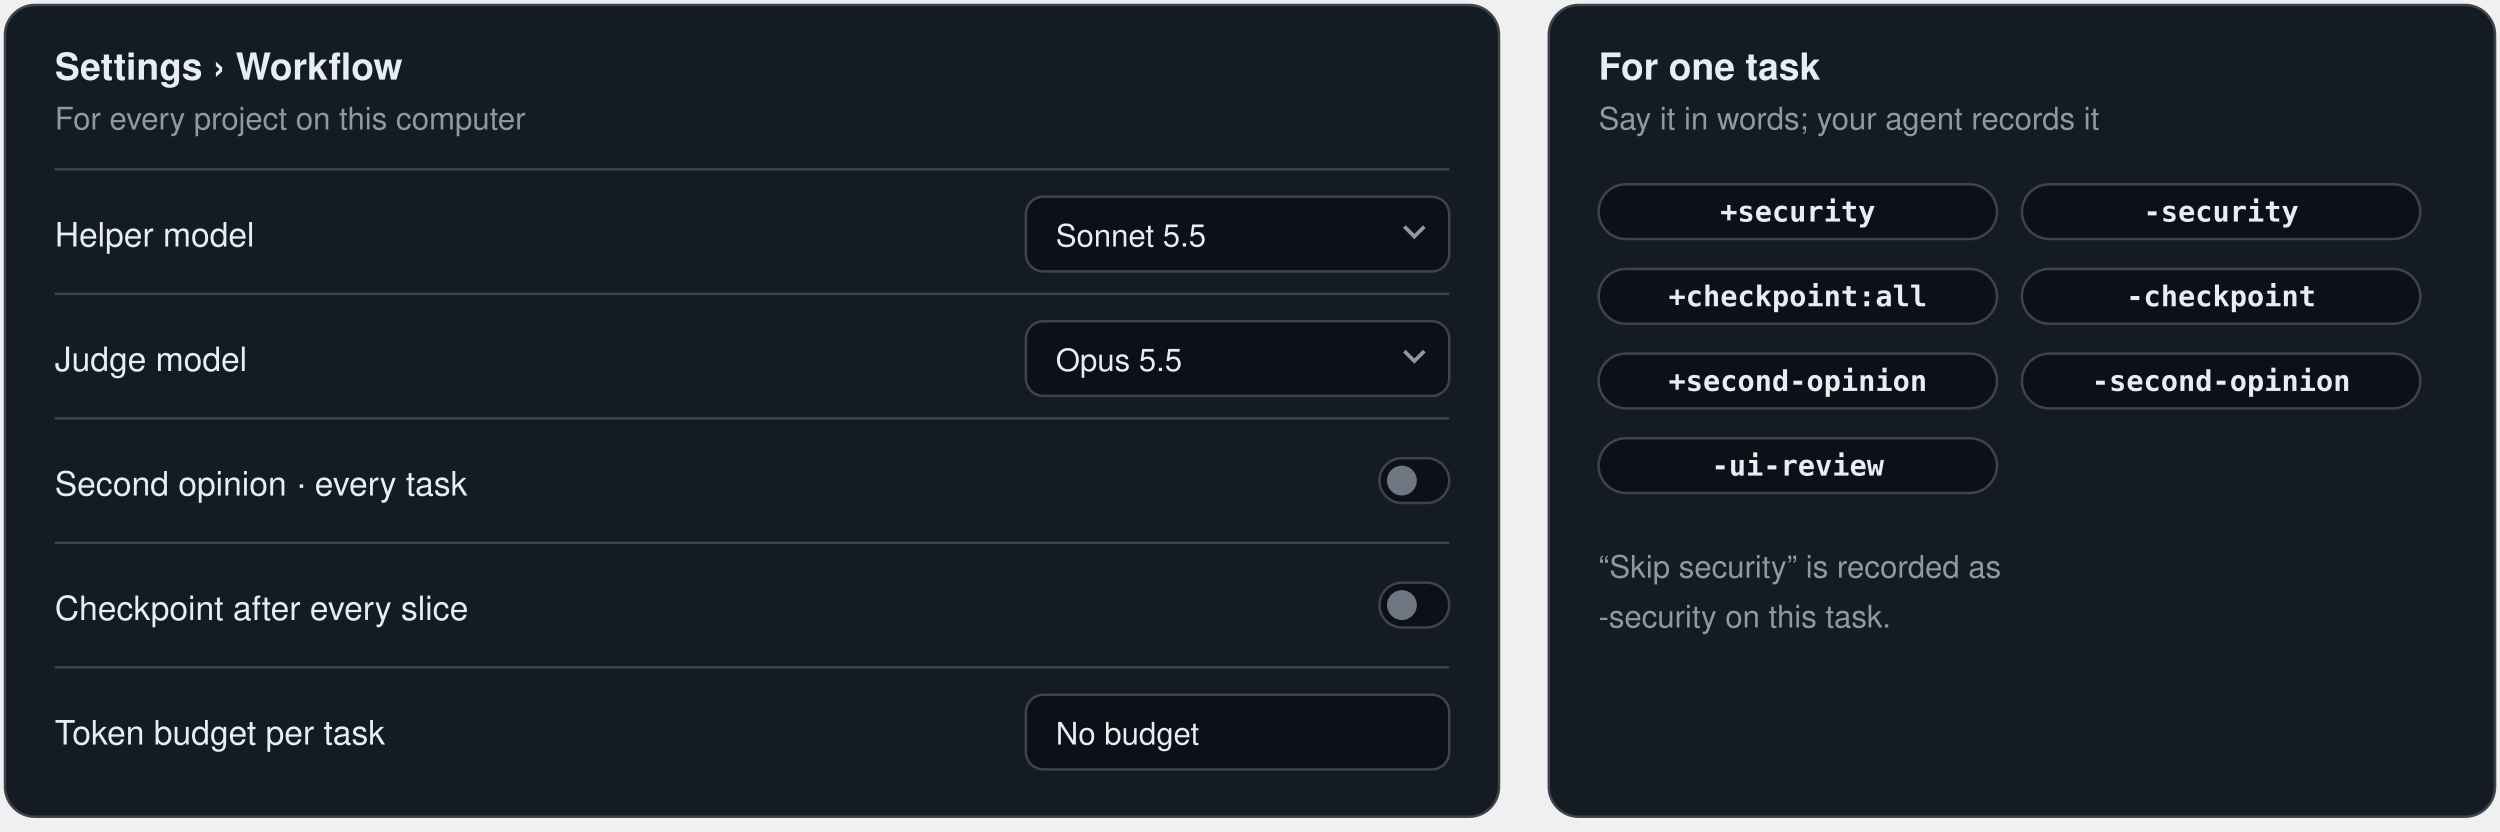
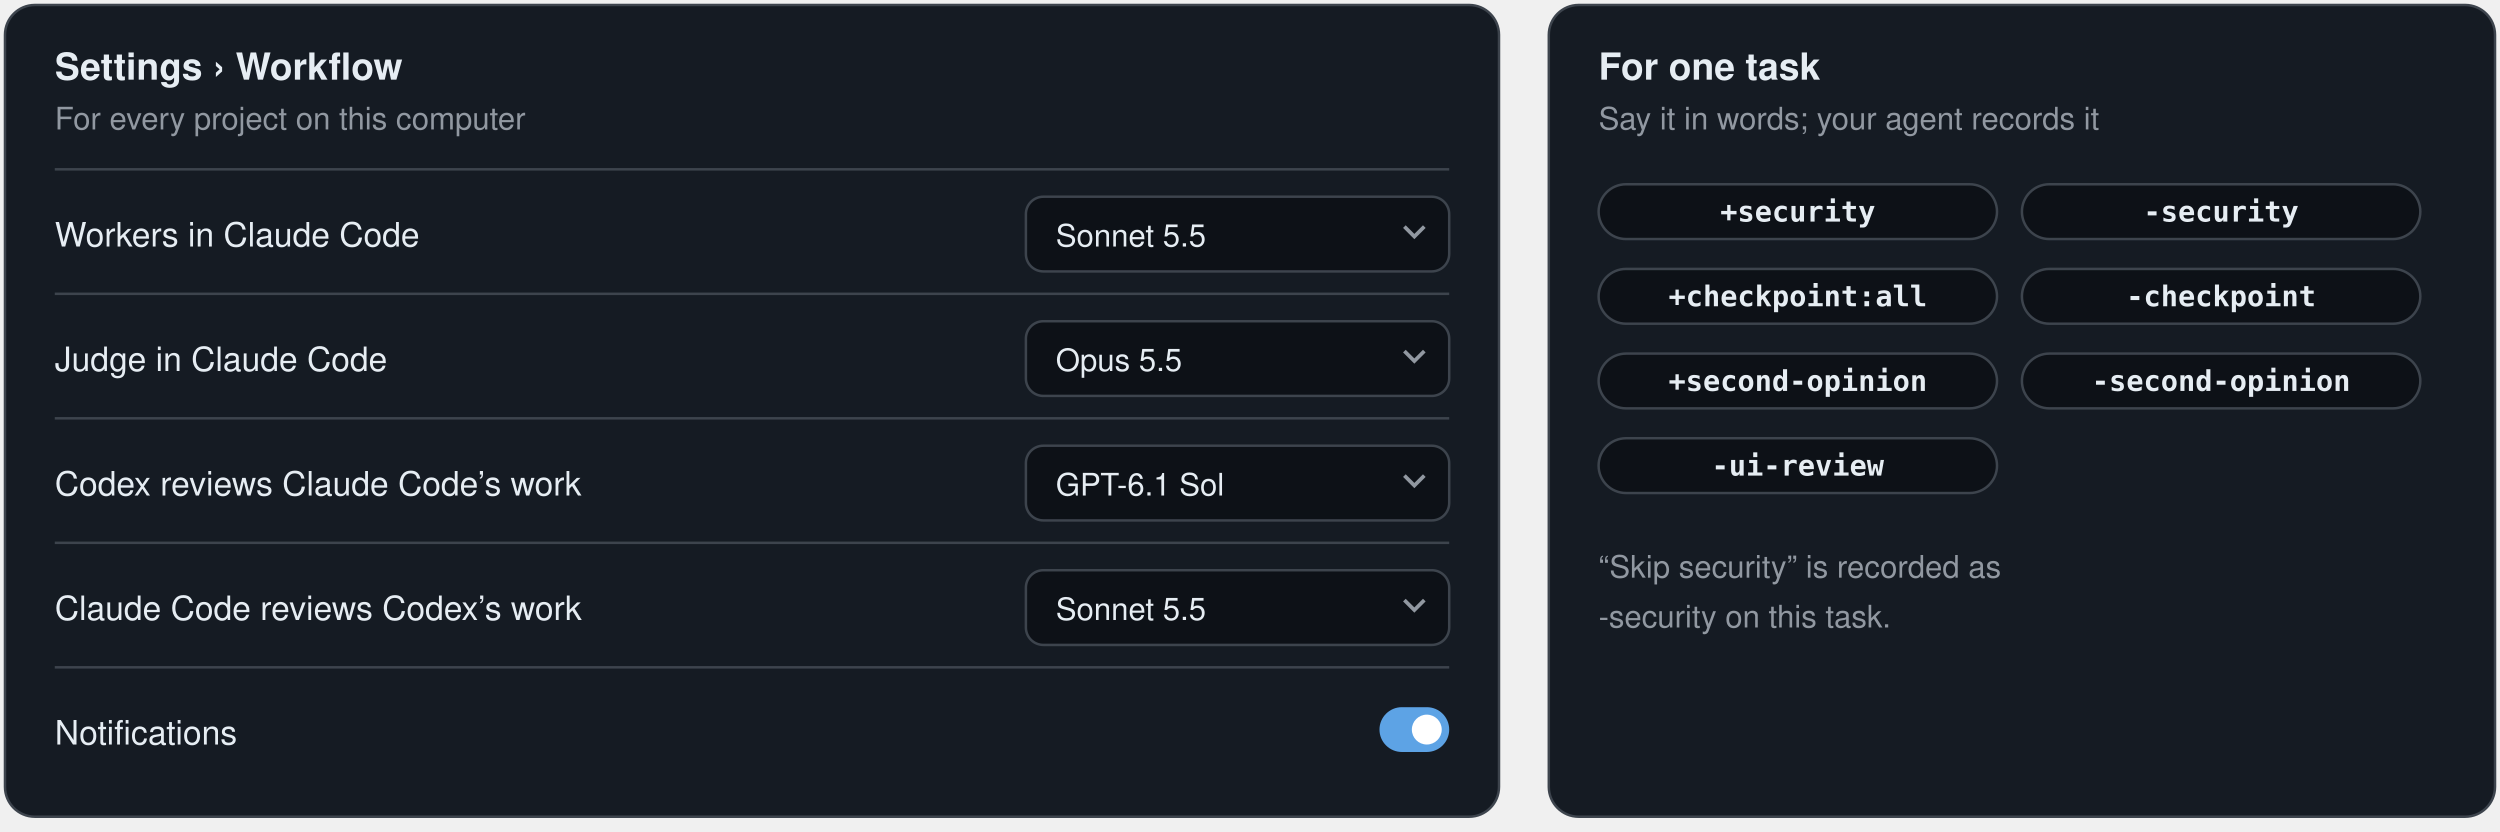
- <svg xmlns="http://www.w3.org/2000/svg" width="1004" height="334" viewBox="-2 -2 1004 334" role="img" aria-label="Settings, Workflow: helper and judge model, second opinion on every task, checkpoint after every slice, token budget per task; and the overrides for one task, said in words">
+ <svg xmlns="http://www.w3.org/2000/svg" width="1004" height="334" viewBox="-2 -2 1004 334" role="img" aria-label="Settings, Workflow: the Subagents and Second opinion cards and Notifications; and the overrides for one task, said in words">
  <rect x="0" y="0" width="600" height="326" rx="12" fill="#151b23" stroke="#3d444d" stroke-width="1" />
  <text x="20" y="30" font-family="-apple-system, BlinkMacSystemFont, 'Segoe UI', 'Helvetica Neue', Helvetica, Arial, sans-serif" font-size="15" font-weight="650" fill="#e6edf3" text-anchor="start">Settings › Workflow</text>
  <text x="20" y="50" font-family="-apple-system, BlinkMacSystemFont, 'Segoe UI', 'Helvetica Neue', Helvetica, Arial, sans-serif" font-size="12.5" font-weight="400" fill="#9198a1" text-anchor="start">For every project on this computer</text>
  <line x1="20" y1="66" x2="580" y2="66" stroke="#3d444d" />
-   <text x="20" y="97" font-family="-apple-system, BlinkMacSystemFont, 'Segoe UI', 'Helvetica Neue', Helvetica, Arial, sans-serif" font-size="13.5" font-weight="500" fill="#e6edf3" text-anchor="start">Helper model</text>
+   <text x="20" y="97" font-family="-apple-system, BlinkMacSystemFont, 'Segoe UI', 'Helvetica Neue', Helvetica, Arial, sans-serif" font-size="13.5" font-weight="500" fill="#e6edf3" text-anchor="start">Workers in Claude Code</text>
  <rect x="410" y="77" width="170" height="30" rx="7" fill="#0d1117" stroke="#3d444d" />
  <text x="422" y="97" font-family="-apple-system, BlinkMacSystemFont, 'Segoe UI', 'Helvetica Neue', Helvetica, Arial, sans-serif" font-size="12.5" font-weight="500" fill="#e6edf3" text-anchor="start">Sonnet 5.5</text>
  <path d="M562 89 l4 4 l4 -4" fill="none" stroke="#9198a1" stroke-width="1.5" />
  <line x1="20" y1="116" x2="580" y2="116" stroke="#3d444d" />
-   <text x="20" y="147" font-family="-apple-system, BlinkMacSystemFont, 'Segoe UI', 'Helvetica Neue', Helvetica, Arial, sans-serif" font-size="13.5" font-weight="500" fill="#e6edf3" text-anchor="start">Judge model</text>
+   <text x="20" y="147" font-family="-apple-system, BlinkMacSystemFont, 'Segoe UI', 'Helvetica Neue', Helvetica, Arial, sans-serif" font-size="13.5" font-weight="500" fill="#e6edf3" text-anchor="start">Judge in Claude Code</text>
  <rect x="410" y="127" width="170" height="30" rx="7" fill="#0d1117" stroke="#3d444d" />
  <text x="422" y="147" font-family="-apple-system, BlinkMacSystemFont, 'Segoe UI', 'Helvetica Neue', Helvetica, Arial, sans-serif" font-size="12.5" font-weight="500" fill="#e6edf3" text-anchor="start">Opus 5.5</text>
  <path d="M562 139 l4 4 l4 -4" fill="none" stroke="#9198a1" stroke-width="1.5" />
  <line x1="20" y1="166" x2="580" y2="166" stroke="#3d444d" />
-   <text x="20" y="197" font-family="-apple-system, BlinkMacSystemFont, 'Segoe UI', 'Helvetica Neue', Helvetica, Arial, sans-serif" font-size="13.5" font-weight="500" fill="#e6edf3" text-anchor="start">Second opinion · every task</text>
-   <rect x="552" y="182" width="28" height="18" rx="9" fill="#0d1117" stroke="#3d444d" />
-   <circle cx="561" cy="191" r="6" fill="#6e7681" />
+   <text x="20" y="197" font-family="-apple-system, BlinkMacSystemFont, 'Segoe UI', 'Helvetica Neue', Helvetica, Arial, sans-serif" font-size="13.5" font-weight="500" fill="#e6edf3" text-anchor="start">Codex reviews Claude Code’s work</text>
+   <rect x="410" y="177" width="170" height="30" rx="7" fill="#0d1117" stroke="#3d444d" />
+   <text x="422" y="197" font-family="-apple-system, BlinkMacSystemFont, 'Segoe UI', 'Helvetica Neue', Helvetica, Arial, sans-serif" font-size="12.5" font-weight="500" fill="#e6edf3" text-anchor="start">GPT-6.1 Sol</text>
+   <path d="M562 189 l4 4 l4 -4" fill="none" stroke="#9198a1" stroke-width="1.5" />
  <line x1="20" y1="216" x2="580" y2="216" stroke="#3d444d" />
-   <text x="20" y="247" font-family="-apple-system, BlinkMacSystemFont, 'Segoe UI', 'Helvetica Neue', Helvetica, Arial, sans-serif" font-size="13.5" font-weight="500" fill="#e6edf3" text-anchor="start">Checkpoint after every slice</text>
-   <rect x="552" y="232" width="28" height="18" rx="9" fill="#0d1117" stroke="#3d444d" />
-   <circle cx="561" cy="241" r="6" fill="#6e7681" />
+   <text x="20" y="247" font-family="-apple-system, BlinkMacSystemFont, 'Segoe UI', 'Helvetica Neue', Helvetica, Arial, sans-serif" font-size="13.5" font-weight="500" fill="#e6edf3" text-anchor="start">Claude Code reviews Codex’s work</text>
+   <rect x="410" y="227" width="170" height="30" rx="7" fill="#0d1117" stroke="#3d444d" />
+   <text x="422" y="247" font-family="-apple-system, BlinkMacSystemFont, 'Segoe UI', 'Helvetica Neue', Helvetica, Arial, sans-serif" font-size="12.5" font-weight="500" fill="#e6edf3" text-anchor="start">Sonnet 5.5</text>
+   <path d="M562 239 l4 4 l4 -4" fill="none" stroke="#9198a1" stroke-width="1.5" />
  <line x1="20" y1="266" x2="580" y2="266" stroke="#3d444d" />
-   <text x="20" y="297" font-family="-apple-system, BlinkMacSystemFont, 'Segoe UI', 'Helvetica Neue', Helvetica, Arial, sans-serif" font-size="13.5" font-weight="500" fill="#e6edf3" text-anchor="start">Token budget per task</text>
-   <rect x="410" y="277" width="170" height="30" rx="7" fill="#0d1117" stroke="#3d444d" />
-   <text x="422" y="297" font-family="-apple-system, BlinkMacSystemFont, 'Segoe UI', 'Helvetica Neue', Helvetica, Arial, sans-serif" font-size="12.5" font-weight="500" fill="#e6edf3" text-anchor="start">No budget</text>
+   <text x="20" y="297" font-family="-apple-system, BlinkMacSystemFont, 'Segoe UI', 'Helvetica Neue', Helvetica, Arial, sans-serif" font-size="13.5" font-weight="500" fill="#e6edf3" text-anchor="start">Notifications</text>
+   <rect x="552" y="282" width="28" height="18" rx="9" fill="#5da3e5" />
+   <circle cx="571" cy="291" r="6" fill="#ffffff" />
  <rect x="620" y="0" width="380" height="326" rx="12" fill="#151b23" stroke="#3d444d" stroke-width="1" />
  <text x="640" y="30" font-family="-apple-system, BlinkMacSystemFont, 'Segoe UI', 'Helvetica Neue', Helvetica, Arial, sans-serif" font-size="15" font-weight="650" fill="#e6edf3" text-anchor="start">For one task</text>
  <text x="640" y="50" font-family="-apple-system, BlinkMacSystemFont, 'Segoe UI', 'Helvetica Neue', Helvetica, Arial, sans-serif" font-size="12.5" font-weight="400" fill="#9198a1" text-anchor="start">Say it in words; your agent records it</text>
  <rect x="640" y="72" width="160" height="22" rx="11" fill="#0d1117" stroke="#3d444d" />
  <text x="720.0" y="87" font-family="ui-monospace, SFMono-Regular, Menlo, Consolas, monospace" font-size="11.5" font-weight="600" fill="#e6edf3" text-anchor="middle">+security</text>
  <rect x="810" y="72" width="160" height="22" rx="11" fill="#0d1117" stroke="#3d444d" />
  <text x="890.0" y="87" font-family="ui-monospace, SFMono-Regular, Menlo, Consolas, monospace" font-size="11.5" font-weight="600" fill="#e6edf3" text-anchor="middle">-security</text>
  <rect x="640" y="106" width="160" height="22" rx="11" fill="#0d1117" stroke="#3d444d" />
  <text x="720.0" y="121" font-family="ui-monospace, SFMono-Regular, Menlo, Consolas, monospace" font-size="11.5" font-weight="600" fill="#e6edf3" text-anchor="middle">+checkpoint:all</text>
  <rect x="810" y="106" width="160" height="22" rx="11" fill="#0d1117" stroke="#3d444d" />
  <text x="890.0" y="121" font-family="ui-monospace, SFMono-Regular, Menlo, Consolas, monospace" font-size="11.5" font-weight="600" fill="#e6edf3" text-anchor="middle">-checkpoint</text>
  <rect x="640" y="140" width="160" height="22" rx="11" fill="#0d1117" stroke="#3d444d" />
  <text x="720.0" y="155" font-family="ui-monospace, SFMono-Regular, Menlo, Consolas, monospace" font-size="11.5" font-weight="600" fill="#e6edf3" text-anchor="middle">+second-opinion</text>
  <rect x="810" y="140" width="160" height="22" rx="11" fill="#0d1117" stroke="#3d444d" />
  <text x="890.0" y="155" font-family="ui-monospace, SFMono-Regular, Menlo, Consolas, monospace" font-size="11.5" font-weight="600" fill="#e6edf3" text-anchor="middle">-second-opinion</text>
  <rect x="640" y="174" width="160" height="22" rx="11" fill="#0d1117" stroke="#3d444d" />
  <text x="720.0" y="189" font-family="ui-monospace, SFMono-Regular, Menlo, Consolas, monospace" font-size="11.5" font-weight="600" fill="#e6edf3" text-anchor="middle">-ui-review</text>
  <text x="640" y="230" font-family="-apple-system, BlinkMacSystemFont, 'Segoe UI', 'Helvetica Neue', Helvetica, Arial, sans-serif" font-size="12.5" font-weight="400" fill="#9198a1" text-anchor="start">“Skip security” is recorded as</text>
  <text x="640" y="250" font-family="-apple-system, BlinkMacSystemFont, 'Segoe UI', 'Helvetica Neue', Helvetica, Arial, sans-serif" font-size="12.5" font-weight="400" fill="#9198a1" text-anchor="start">-security on this task.</text>
</svg>
